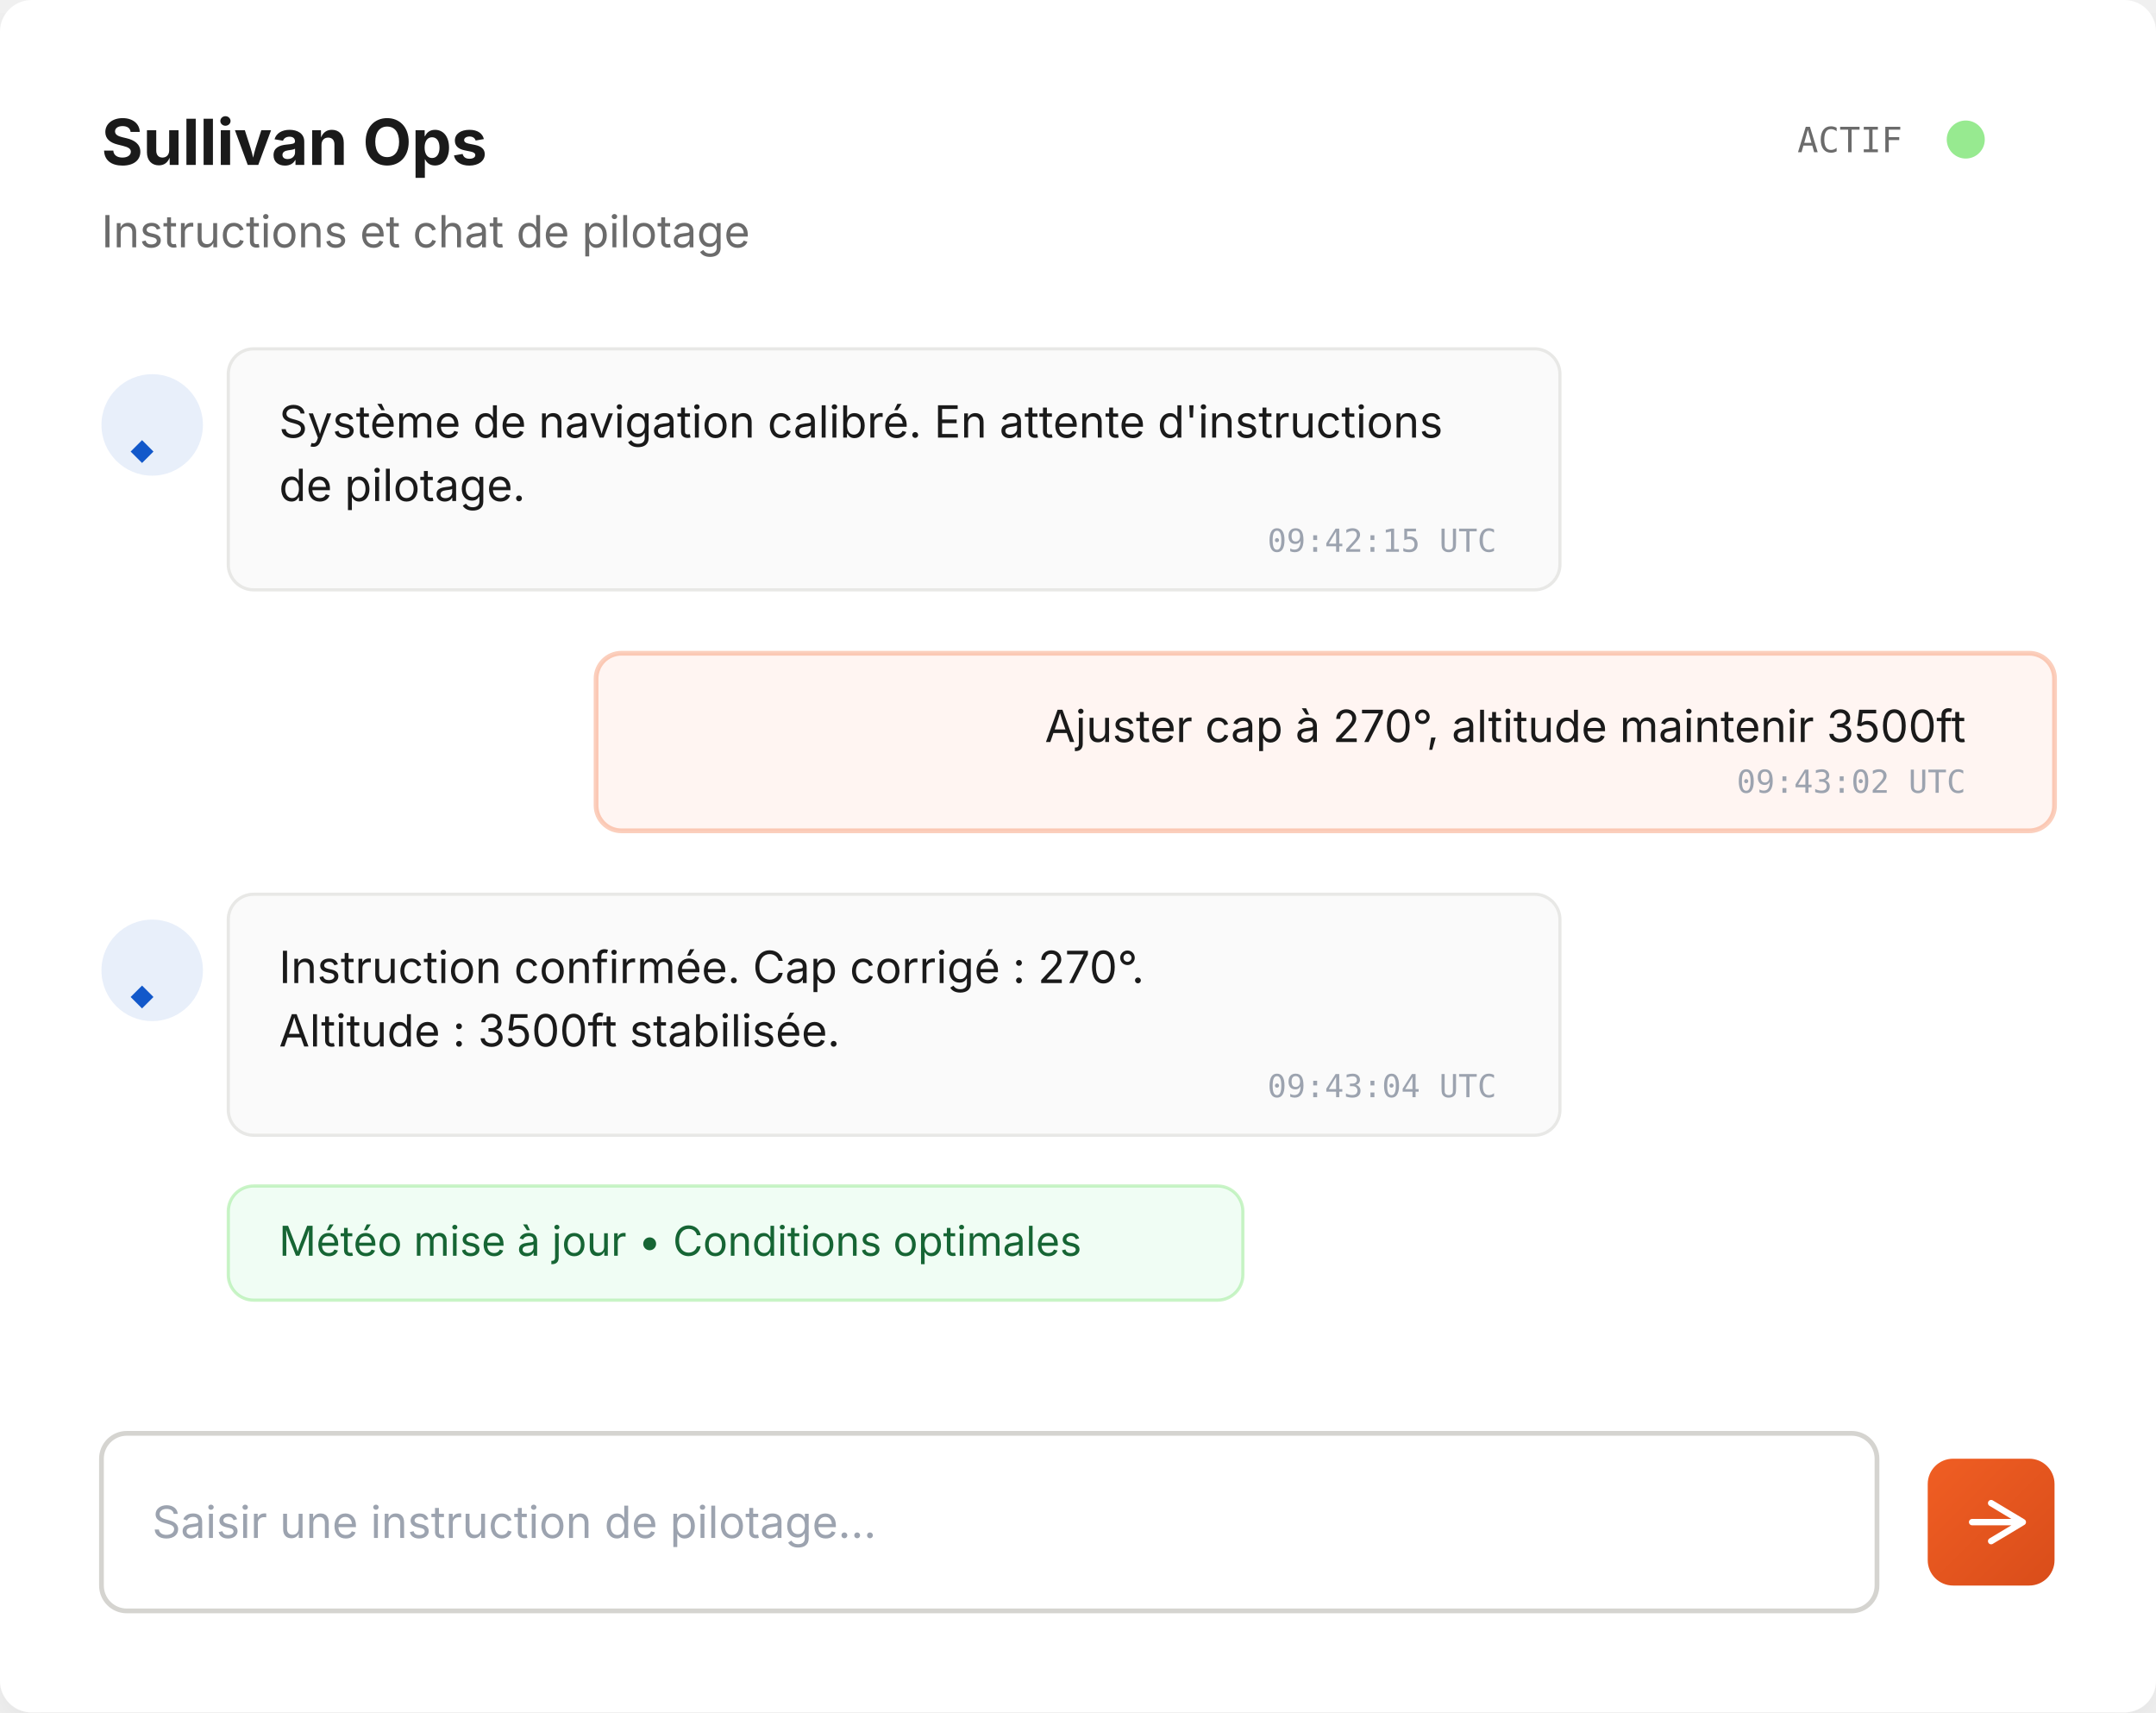
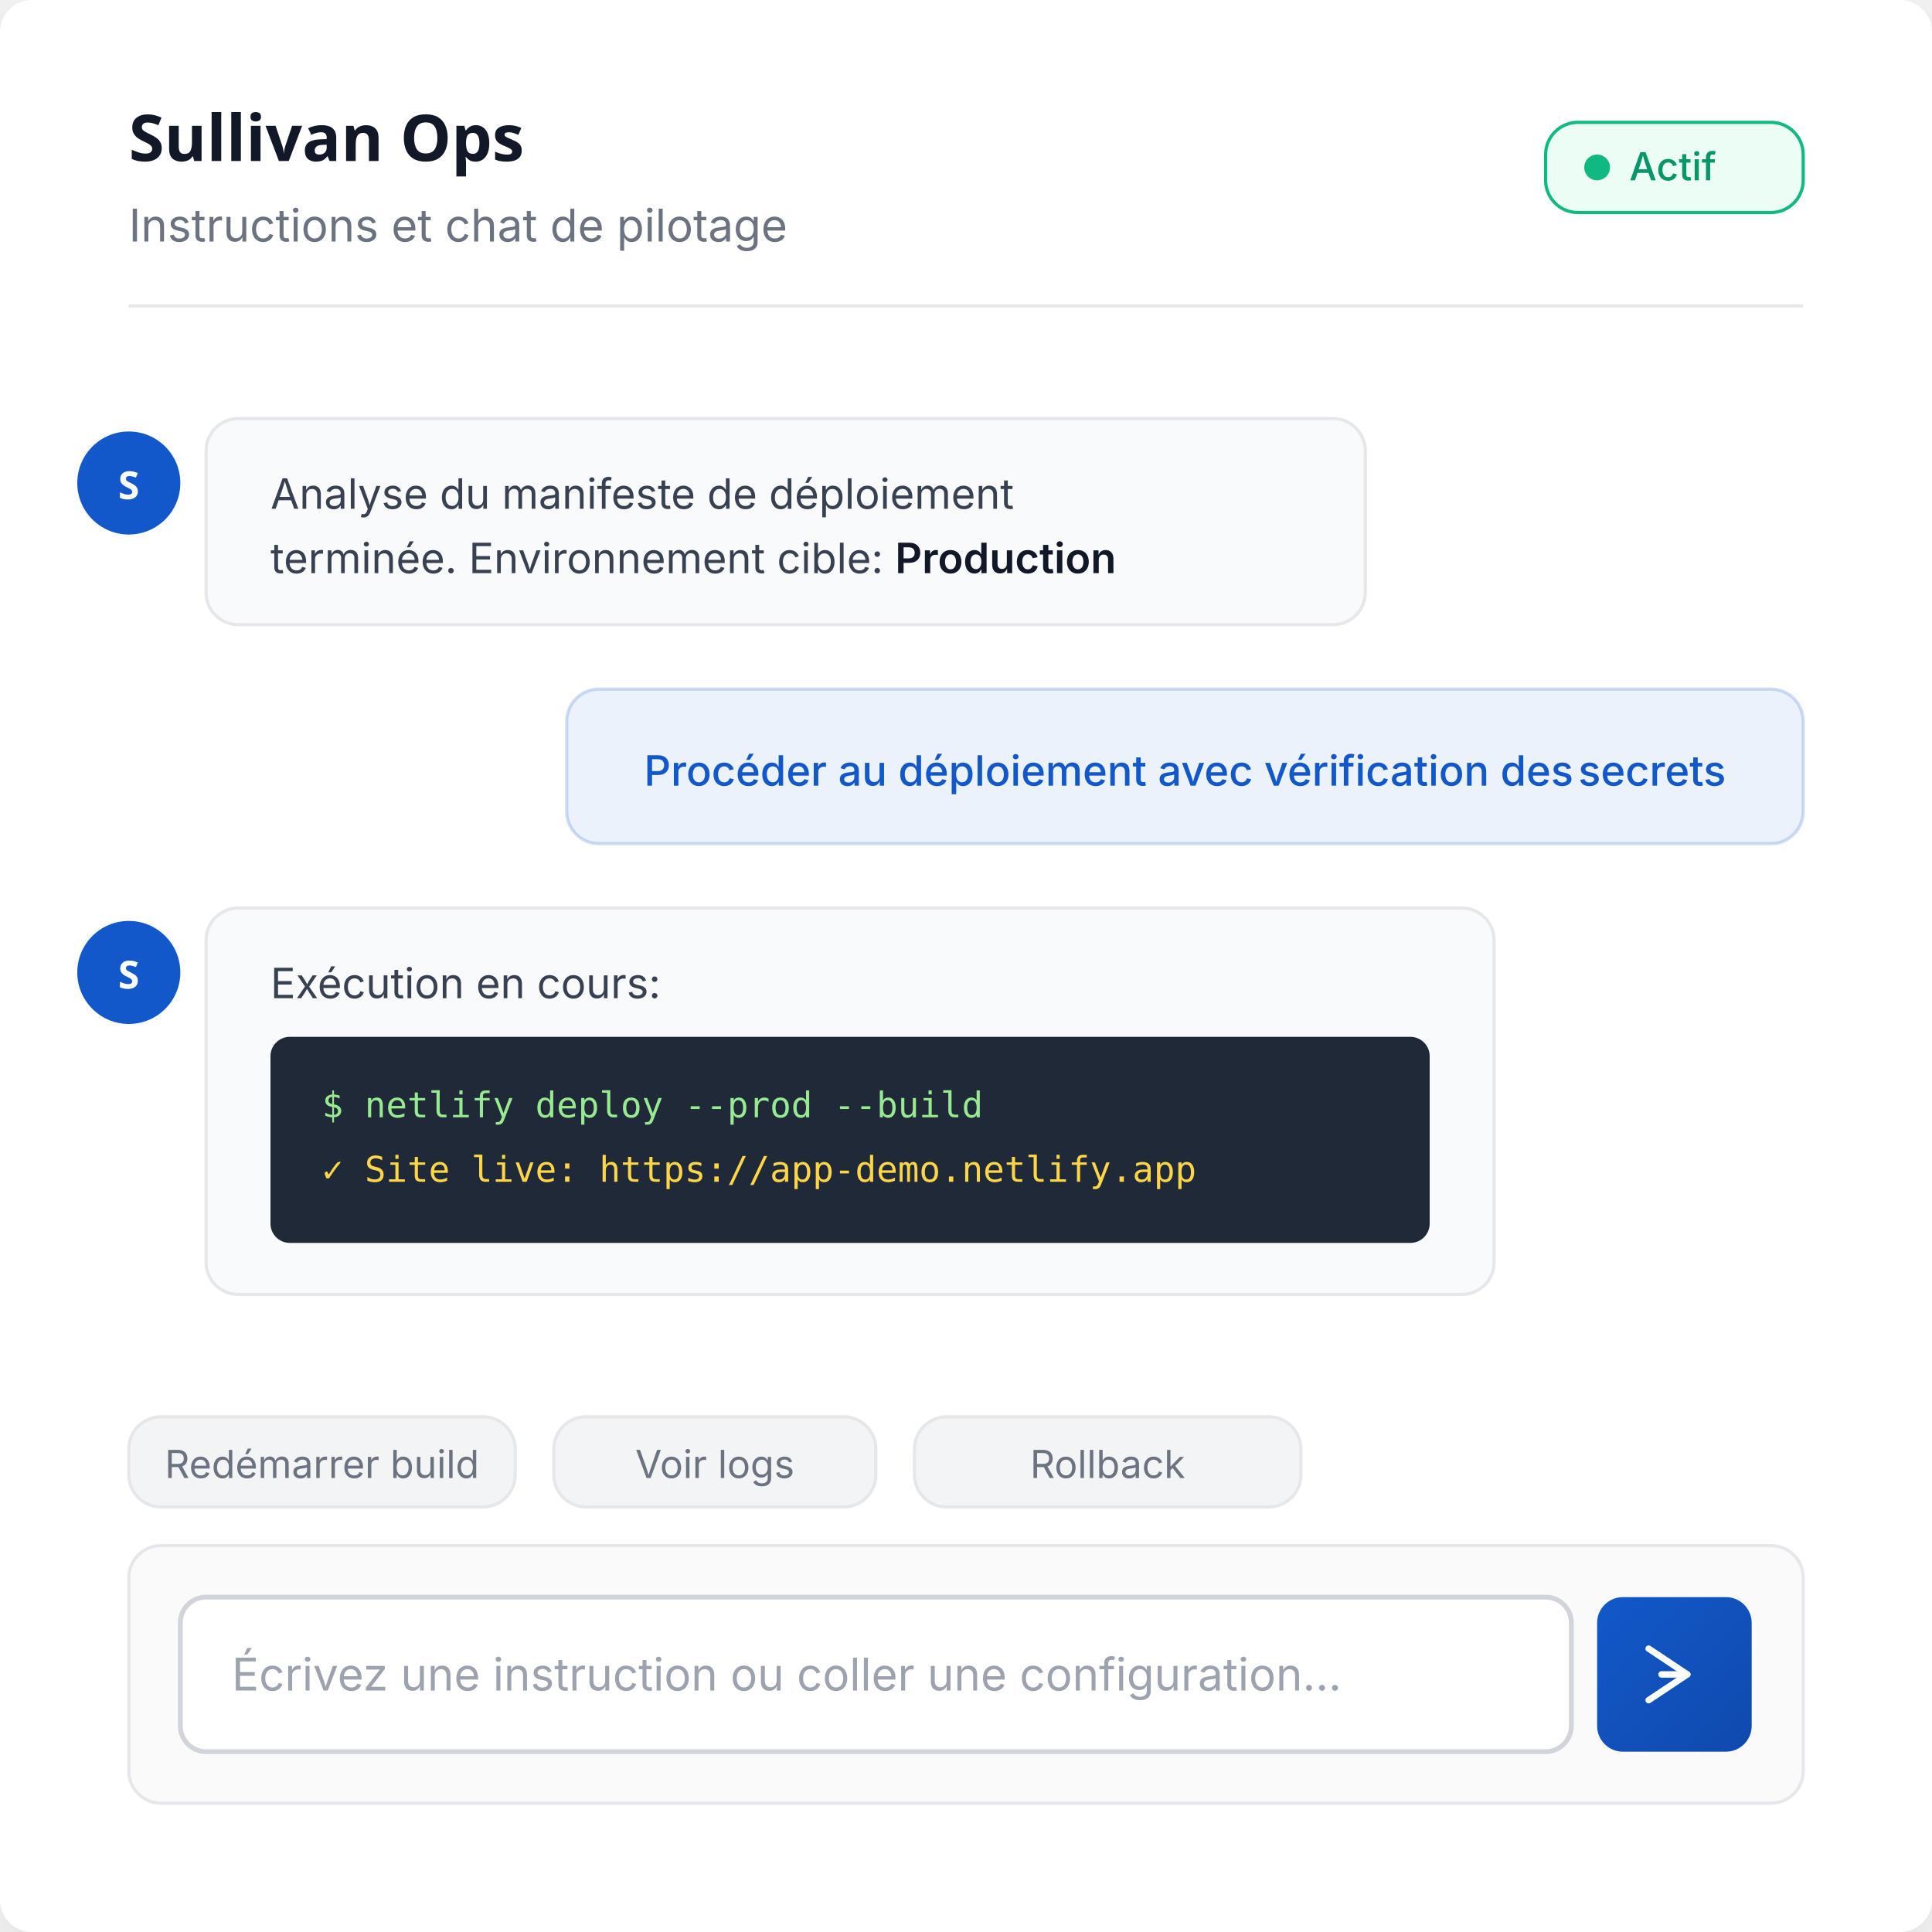
- <svg xmlns="http://www.w3.org/2000/svg" viewBox="0 0 680 540">
+ <svg xmlns="http://www.w3.org/2000/svg" viewBox="0 0 600 600">
  <defs>
-     <filter id="shadow" x="-50%" y="-50%" width="200%" height="200%">
+     <filter id="shadow-main" x="-50%" y="-50%" width="200%" height="200%">
      <feDropShadow dx="0" dy="4" stdDeviation="8" flood-opacity="0.08" />
    </filter>
-     <linearGradient id="accentGradient" x1="0%" y1="0%" x2="100%" y2="100%">
-       <stop offset="0%" style="stop-color:#f05e23;stop-opacity:1" />
-       <stop offset="100%" style="stop-color:#d94d1a;stop-opacity:1" />
+     <linearGradient id="gradient-accent" x1="0%" y1="0%" x2="100%" y2="100%">
+       <stop offset="0%" style="stop-color:#1258ca;stop-opacity:1" />
+       <stop offset="100%" style="stop-color:#0f4aad;stop-opacity:1" />
    </linearGradient>
  </defs>
-   <g id="component_root">
-     <rect x="0" y="0" width="680" height="540" rx="10" fill="#ffffff" filter="url(#shadow)" />
-     <g id="header">
-       <text x="32" y="52" font-family="Plus Jakarta Sans, Inter, sans-serif" font-weight="700" font-size="20" fill="#1a1a1a">Sullivan Ops</text>
-       <text x="32" y="78" font-family="Inter, system-ui, sans-serif" font-size="14" fill="#6b6b6b">Instructions et chat de pilotage</text>
-       <circle cx="620" cy="44" r="6" fill="#97ea90" />
-       <text x="600" y="48" font-family="Roboto Mono, monospace" font-size="11" fill="#6b6b6b" text-anchor="end">ACTIF</text>
+   <rect x="0" y="0" width="600" height="600" rx="10" fill="#ffffff" filter="url(#shadow-main)" />
+   <g id="header">
+     <text x="40" y="50" font-family="Plus Jakarta Sans, sans-serif" font-size="20" font-weight="700" fill="#111827">Sullivan Ops</text>
+     <text x="40" y="75" font-family="Inter, sans-serif" font-size="14" fill="#6b7280">Instructions et chat de pilotage</text>
+     <rect x="480" y="38" width="80" height="28" rx="10" fill="#ecfdf5" stroke="#10b981" stroke-width="1" />
+     <circle cx="496" cy="52" r="4" fill="#10b981" />
+     <text x="506" y="56" font-family="Inter, sans-serif" font-size="12" fill="#059669" font-weight="500">Actif</text>
+   </g>
+   <line x1="40" y1="95" x2="560" y2="95" stroke="#e5e7eb" stroke-width="1" />
+   <g id="chat-history" transform="translate(0, 110)">
+     <g transform="translate(40, 20)">
+       <circle cx="0" cy="20" r="16" fill="#1258ca" />
+       <text x="0" y="25" font-family="Plus Jakarta Sans, sans-serif" font-size="12" font-weight="700" fill="#ffffff" text-anchor="middle">S</text>
+       <rect x="24" y="0" width="360" height="64" rx="10" fill="#f9fafb" stroke="#e5e7eb" stroke-width="1" />
+       <text x="44" y="28" font-family="Inter, sans-serif" font-size="13" fill="#374151">Analyse du manifeste de déploiement</text>
+       <text x="44" y="48" font-family="Inter, sans-serif" font-size="13" fill="#374151">terminée. Environnement cible: <tspan font-weight="600" fill="#111827">Production</tspan>
+       </text>
    </g>
-     <g id="chat_history">
-       <g transform="translate(0, 110)">
-         <circle cx="48" cy="24" r="16" fill="#1258ca" opacity="0.1" />
-         <path d="M42 24 L48 18 L54 24 L48 30 Z" fill="#1258ca" transform="translate(0, -6) scale(0.6) translate(26.67, 40)" />
-         <rect x="72" y="0" width="420" height="76" rx="8" fill="#fafafa" stroke="#e8e8e6" stroke-width="1" />
-         <text x="88" y="28" font-family="Inter, system-ui, sans-serif" font-size="14" fill="#1a1a1a">Système de navigation calibré. En attente d'instructions</text>
-         <text x="88" y="48" font-family="Inter, system-ui, sans-serif" font-size="14" fill="#1a1a1a">de pilotage.</text>
-         <text x="472" y="64" font-family="Roboto Mono, monospace" font-size="10" fill="#9ca3af" text-anchor="end">09:42:15 UTC</text>
-       </g>
-       <g transform="translate(0, 206)">
-         <rect x="188" y="0" width="460" height="56" rx="8" fill="#fff5f2" stroke="#f05e23" stroke-width="1.5" stroke-opacity="0.3" />
-         <text x="620" y="28" font-family="Inter, system-ui, sans-serif" font-size="14" fill="#1a1a1a" text-anchor="end">Ajuster cap à 270°, altitude maintenir 3500ft</text>
-         <text x="620" y="44" font-family="Roboto Mono, monospace" font-size="10" fill="#9ca3af" text-anchor="end">09:43:02 UTC</text>
-       </g>
-       <g transform="translate(0, 282)">
-         <circle cx="48" cy="24" r="16" fill="#1258ca" opacity="0.1" />
-         <path d="M42 24 L48 18 L54 24 L48 30 Z" fill="#1258ca" transform="translate(0, -6) scale(0.6) translate(26.67, 40)" />
-         <rect x="72" y="0" width="420" height="76" rx="8" fill="#fafafa" stroke="#e8e8e6" stroke-width="1" />
-         <text x="88" y="28" font-family="Inter, system-ui, sans-serif" font-size="14" fill="#1a1a1a">Instruction confirmée. Cap corrigé : 270°.</text>
-         <text x="88" y="48" font-family="Inter, system-ui, sans-serif" font-size="14" fill="#1a1a1a">Altitude : 3500ft stabilisée.</text>
-         <text x="472" y="64" font-family="Roboto Mono, monospace" font-size="10" fill="#9ca3af" text-anchor="end">09:43:04 UTC</text>
-       </g>
-       <g transform="translate(0, 374)">
-         <rect x="72" y="0" width="320" height="36" rx="8" fill="#f0fdf4" stroke="#97ea90" stroke-width="1" stroke-opacity="0.5" />
-         <text x="88" y="22" font-family="Inter, system-ui, sans-serif" font-size="13" fill="#166534">Météo mise à jour • Conditions optimales</text>
-       </g>
+     <g transform="translate(176, 104)">
+       <rect x="0" y="0" width="384" height="48" rx="10" fill="#1258ca" opacity="0.08" />
+       <rect x="0" y="0" width="384" height="48" rx="10" fill="none" stroke="#1258ca" stroke-width="1" stroke-opacity="0.2" />
+       <text x="24" y="30" font-family="Inter, sans-serif" font-size="13" fill="#1258ca" font-weight="500">Procéder au déploiement avec vérification des</text>
+       <text x="360" y="30" font-family="Inter, sans-serif" font-size="13" fill="#1258ca" font-weight="500" text-anchor="end">secrets</text>
    </g>
-     <g id="input_zone" transform="translate(0, 452)">
-       <rect x="32" y="0" width="560" height="56" rx="8" fill="#ffffff" stroke="#d5d4d0" stroke-width="1.5" />
-       <text x="48" y="33" font-family="Inter, system-ui, sans-serif" font-size="14" fill="#9ca3af">Saisir une instruction de pilotage...</text>
-       <rect x="608" y="8" width="40" height="40" rx="8" fill="url(#accentGradient)" />
-       <path d="M622 28 L638 28 M638 28 L628 22 M638 28 L628 34" stroke="#ffffff" stroke-width="2" stroke-linecap="round" stroke-linejoin="round" fill="none" />
+     <g transform="translate(40, 172)">
+       <circle cx="0" cy="20" r="16" fill="#1258ca" />
+       <text x="0" y="25" font-family="Plus Jakarta Sans, sans-serif" font-size="12" font-weight="700" fill="#ffffff" text-anchor="middle">S</text>
+       <rect x="24" y="0" width="400" height="120" rx="10" fill="#f9fafb" stroke="#e5e7eb" stroke-width="1" />
+       <text x="44" y="28" font-family="Inter, sans-serif" font-size="13" fill="#374151">Exécution en cours:</text>
+       <rect x="44" y="40" width="360" height="64" rx="6" fill="#1f2937" />
+       <text x="60" y="65" font-family="Roboto Mono, monospace" font-size="11" fill="#97ea90">$ netlify deploy --prod --build</text>
+       <text x="60" y="85" font-family="Roboto Mono, monospace" font-size="11" fill="#ffd548">✓ Site live: https://app-demo.netlify.app</text>
    </g>
  </g>
+   <g id="quick-actions" transform="translate(40, 440)">
+     <rect x="0" y="0" width="120" height="28" rx="10" fill="#f3f4f6" stroke="#e5e7eb" stroke-width="1" />
+     <text x="60" y="19" font-family="Inter, sans-serif" font-size="12" fill="#6b7280" text-anchor="middle">Redémarrer build</text>
+     <rect x="132" y="0" width="100" height="28" rx="10" fill="#f3f4f6" stroke="#e5e7eb" stroke-width="1" />
+     <text x="182" y="19" font-family="Inter, sans-serif" font-size="12" fill="#6b7280" text-anchor="middle">Voir logs</text>
+     <rect x="244" y="0" width="120" height="28" rx="10" fill="#f3f4f6" stroke="#e5e7eb" stroke-width="1" />
+     <text x="304" y="19" font-family="Inter, sans-serif" font-size="12" fill="#6b7280" text-anchor="middle">Rollback</text>
+   </g>
+   <g id="input-area" transform="translate(40, 480)">
+     <rect x="0" y="0" width="520" height="80" rx="10" fill="#fafafa" stroke="#e5e7eb" stroke-width="1" />
+     <rect x="16" y="16" width="432" height="48" rx="8" fill="#ffffff" stroke="#d1d5db" stroke-width="1.5" />
+     <text x="32" y="45" font-family="Inter, sans-serif" font-size="14" fill="#9ca3af">Écrivez une instruction ou coller une configuration...</text>
+     <rect x="456" y="16" width="48" height="48" rx="8" fill="url(#gradient-accent)" />
+     <path d="M472 32 L484 40 L472 48" stroke="#ffffff" stroke-width="2" fill="none" stroke-linecap="round" stroke-linejoin="round" />
+     <line x1="476" y1="40" x2="484" y2="40" stroke="#ffffff" stroke-width="2" stroke-linecap="round" />
+   </g>
</svg>
